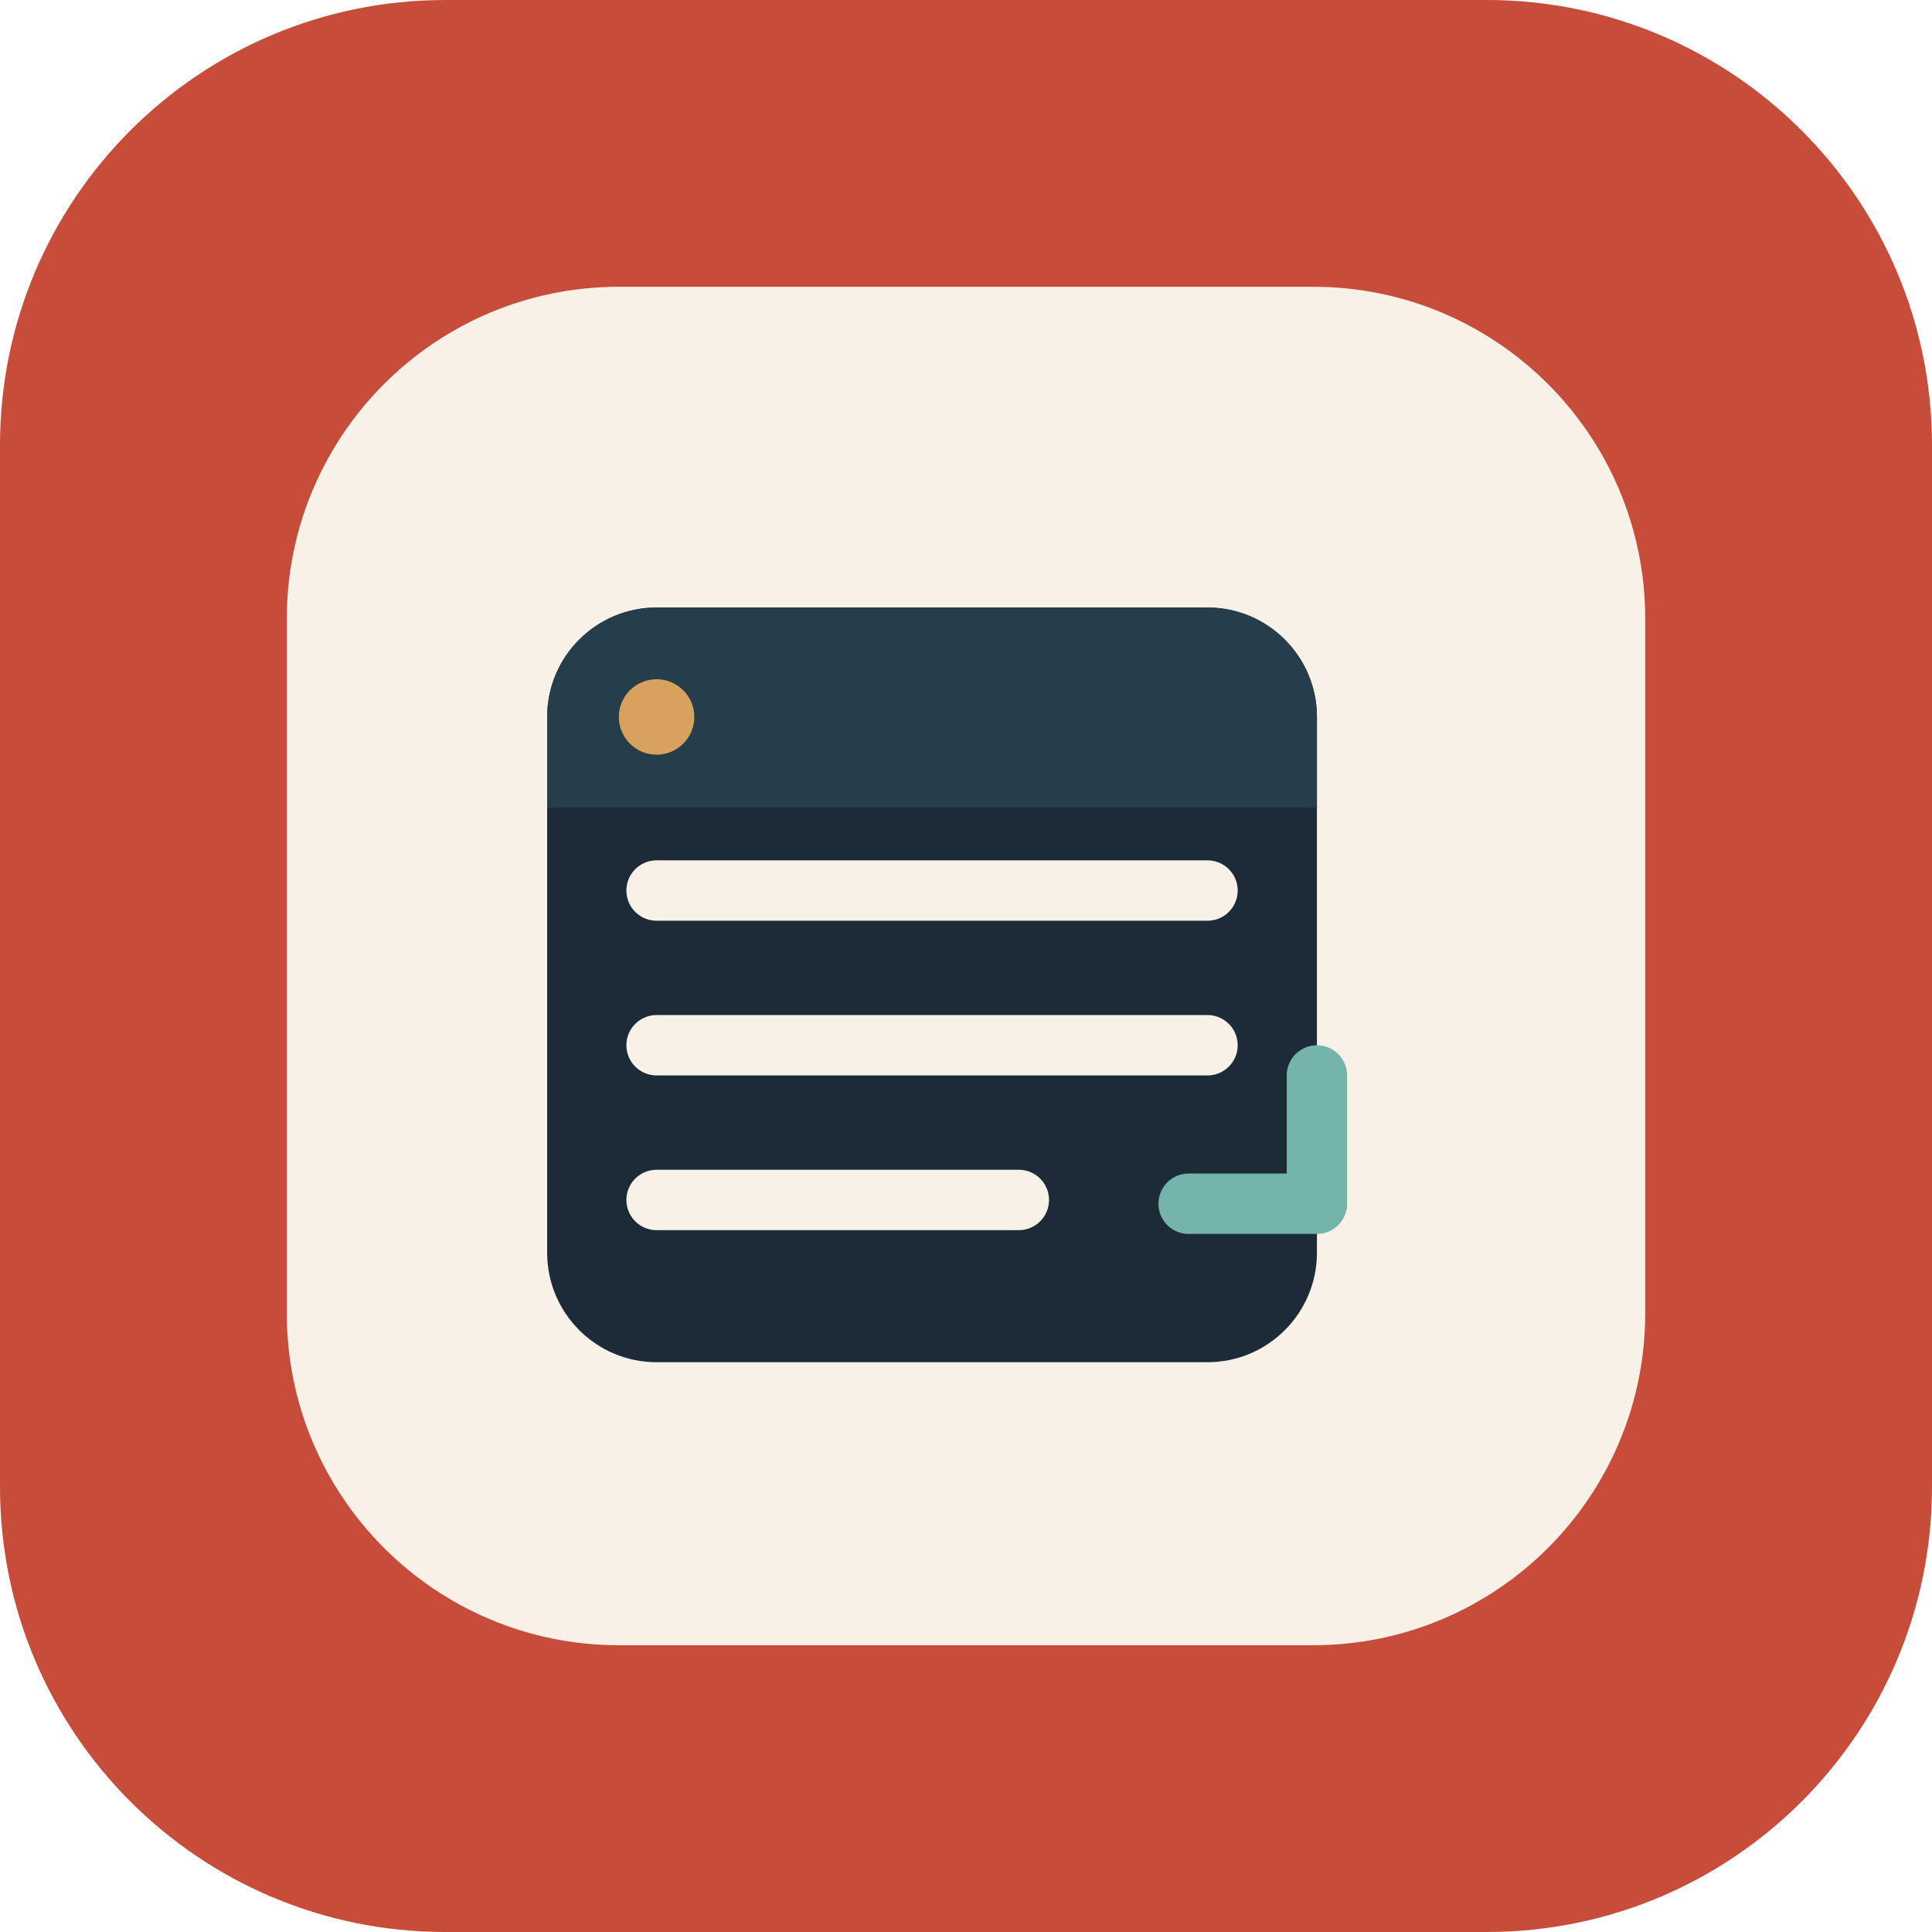
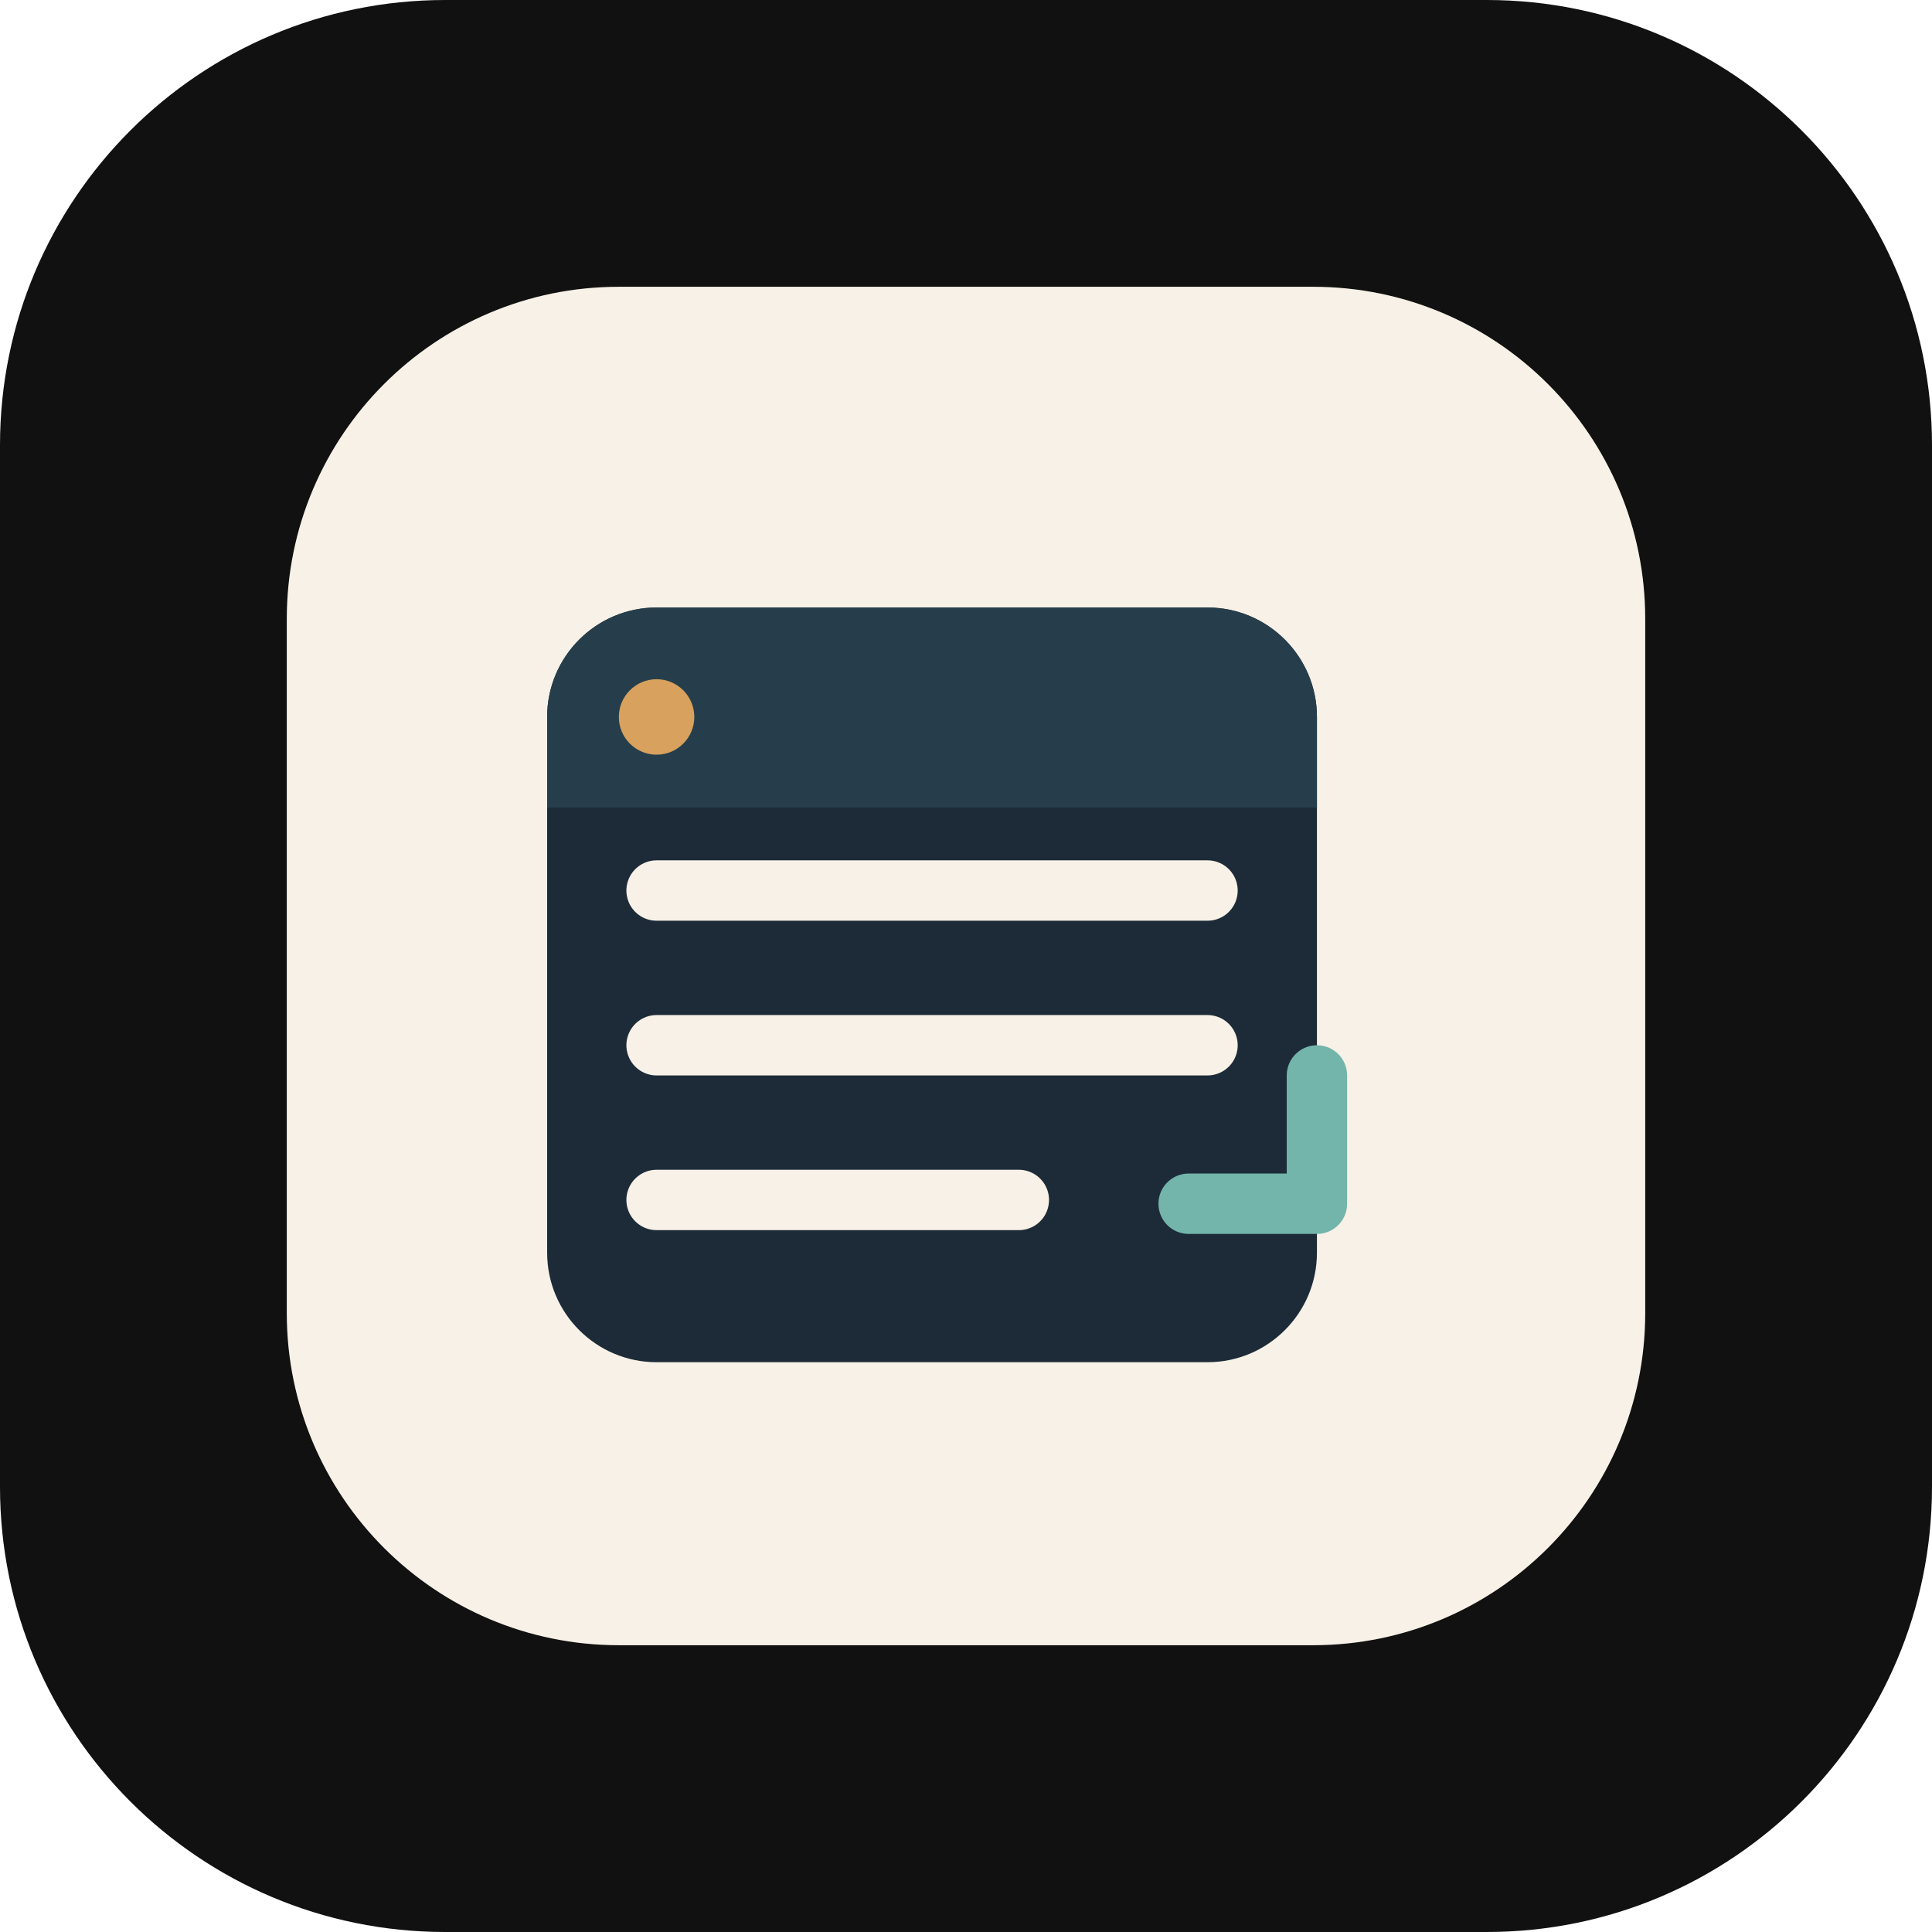
<svg xmlns="http://www.w3.org/2000/svg" width="512" height="512" viewBox="0 0 512 512">
-   <rect width="512" height="512" rx="118" fill="#C84C3A" />
+   <rect width="512" height="512" rx="118" fill="#111111" />
  <rect x="76" y="76" width="360" height="360" rx="88" fill="#F7F1E7" />
  <path d="M145 190c0-16 13-29 29-29h146c16 0 29 13 29 29v142c0 16-13 29-29 29H174c-16 0-29-13-29-29V190Z" fill="#1D2B38" />
  <path d="M174 161h146c16 0 29 13 29 29v24H145v-24c0-16 13-29 29-29Z" fill="#263E4B" />
  <path d="M174 236h146M174 277h146M174 318h96" stroke="#F7F1E7" stroke-width="16" stroke-linecap="round" />
  <path d="M315 319h34v-34" fill="none" stroke="#73B5AA" stroke-width="16" stroke-linecap="round" stroke-linejoin="round" />
  <circle cx="174" cy="190" r="10" fill="#D8A15D" />
</svg>
